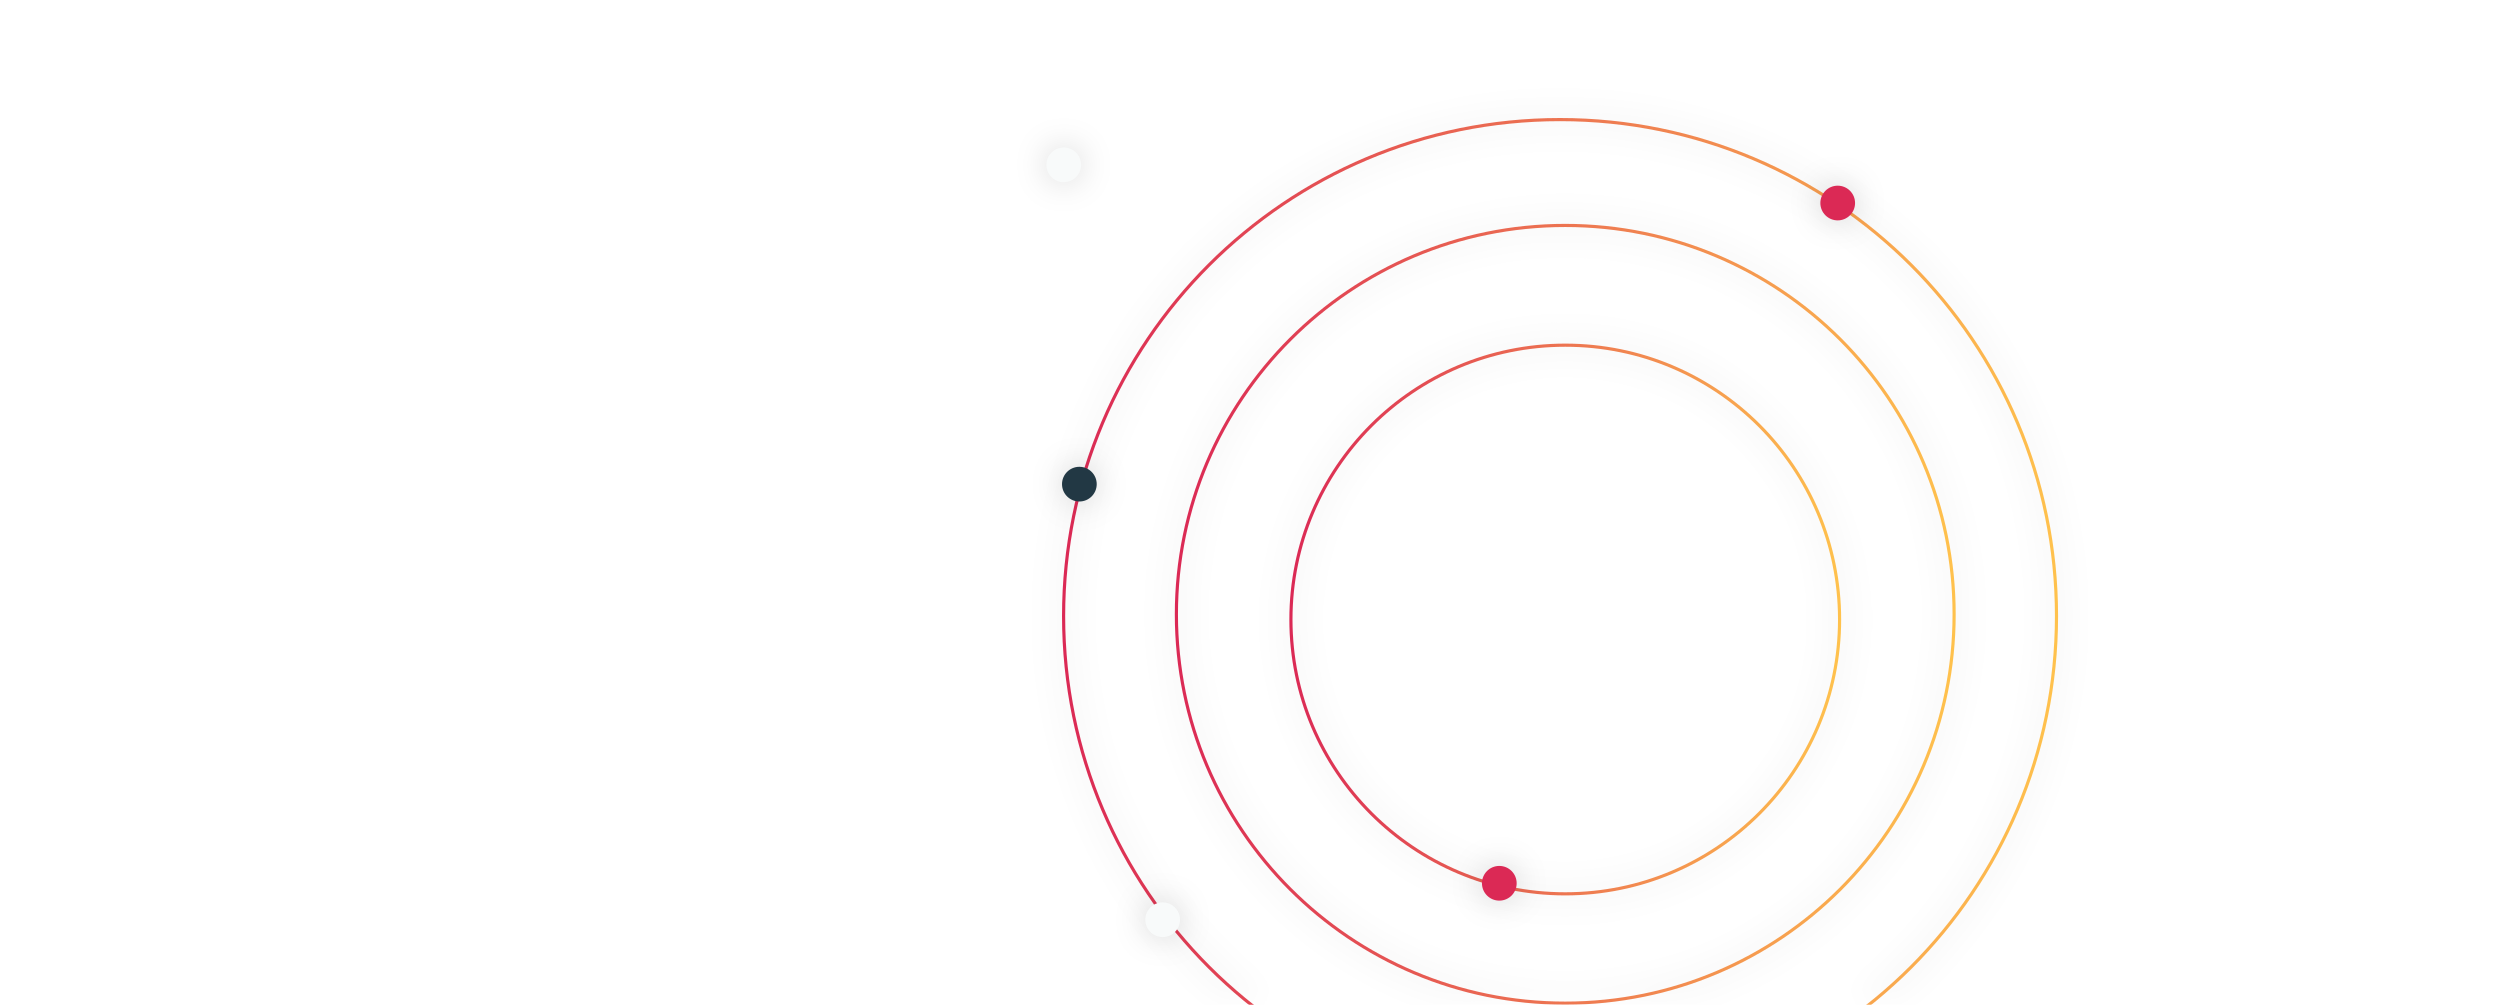
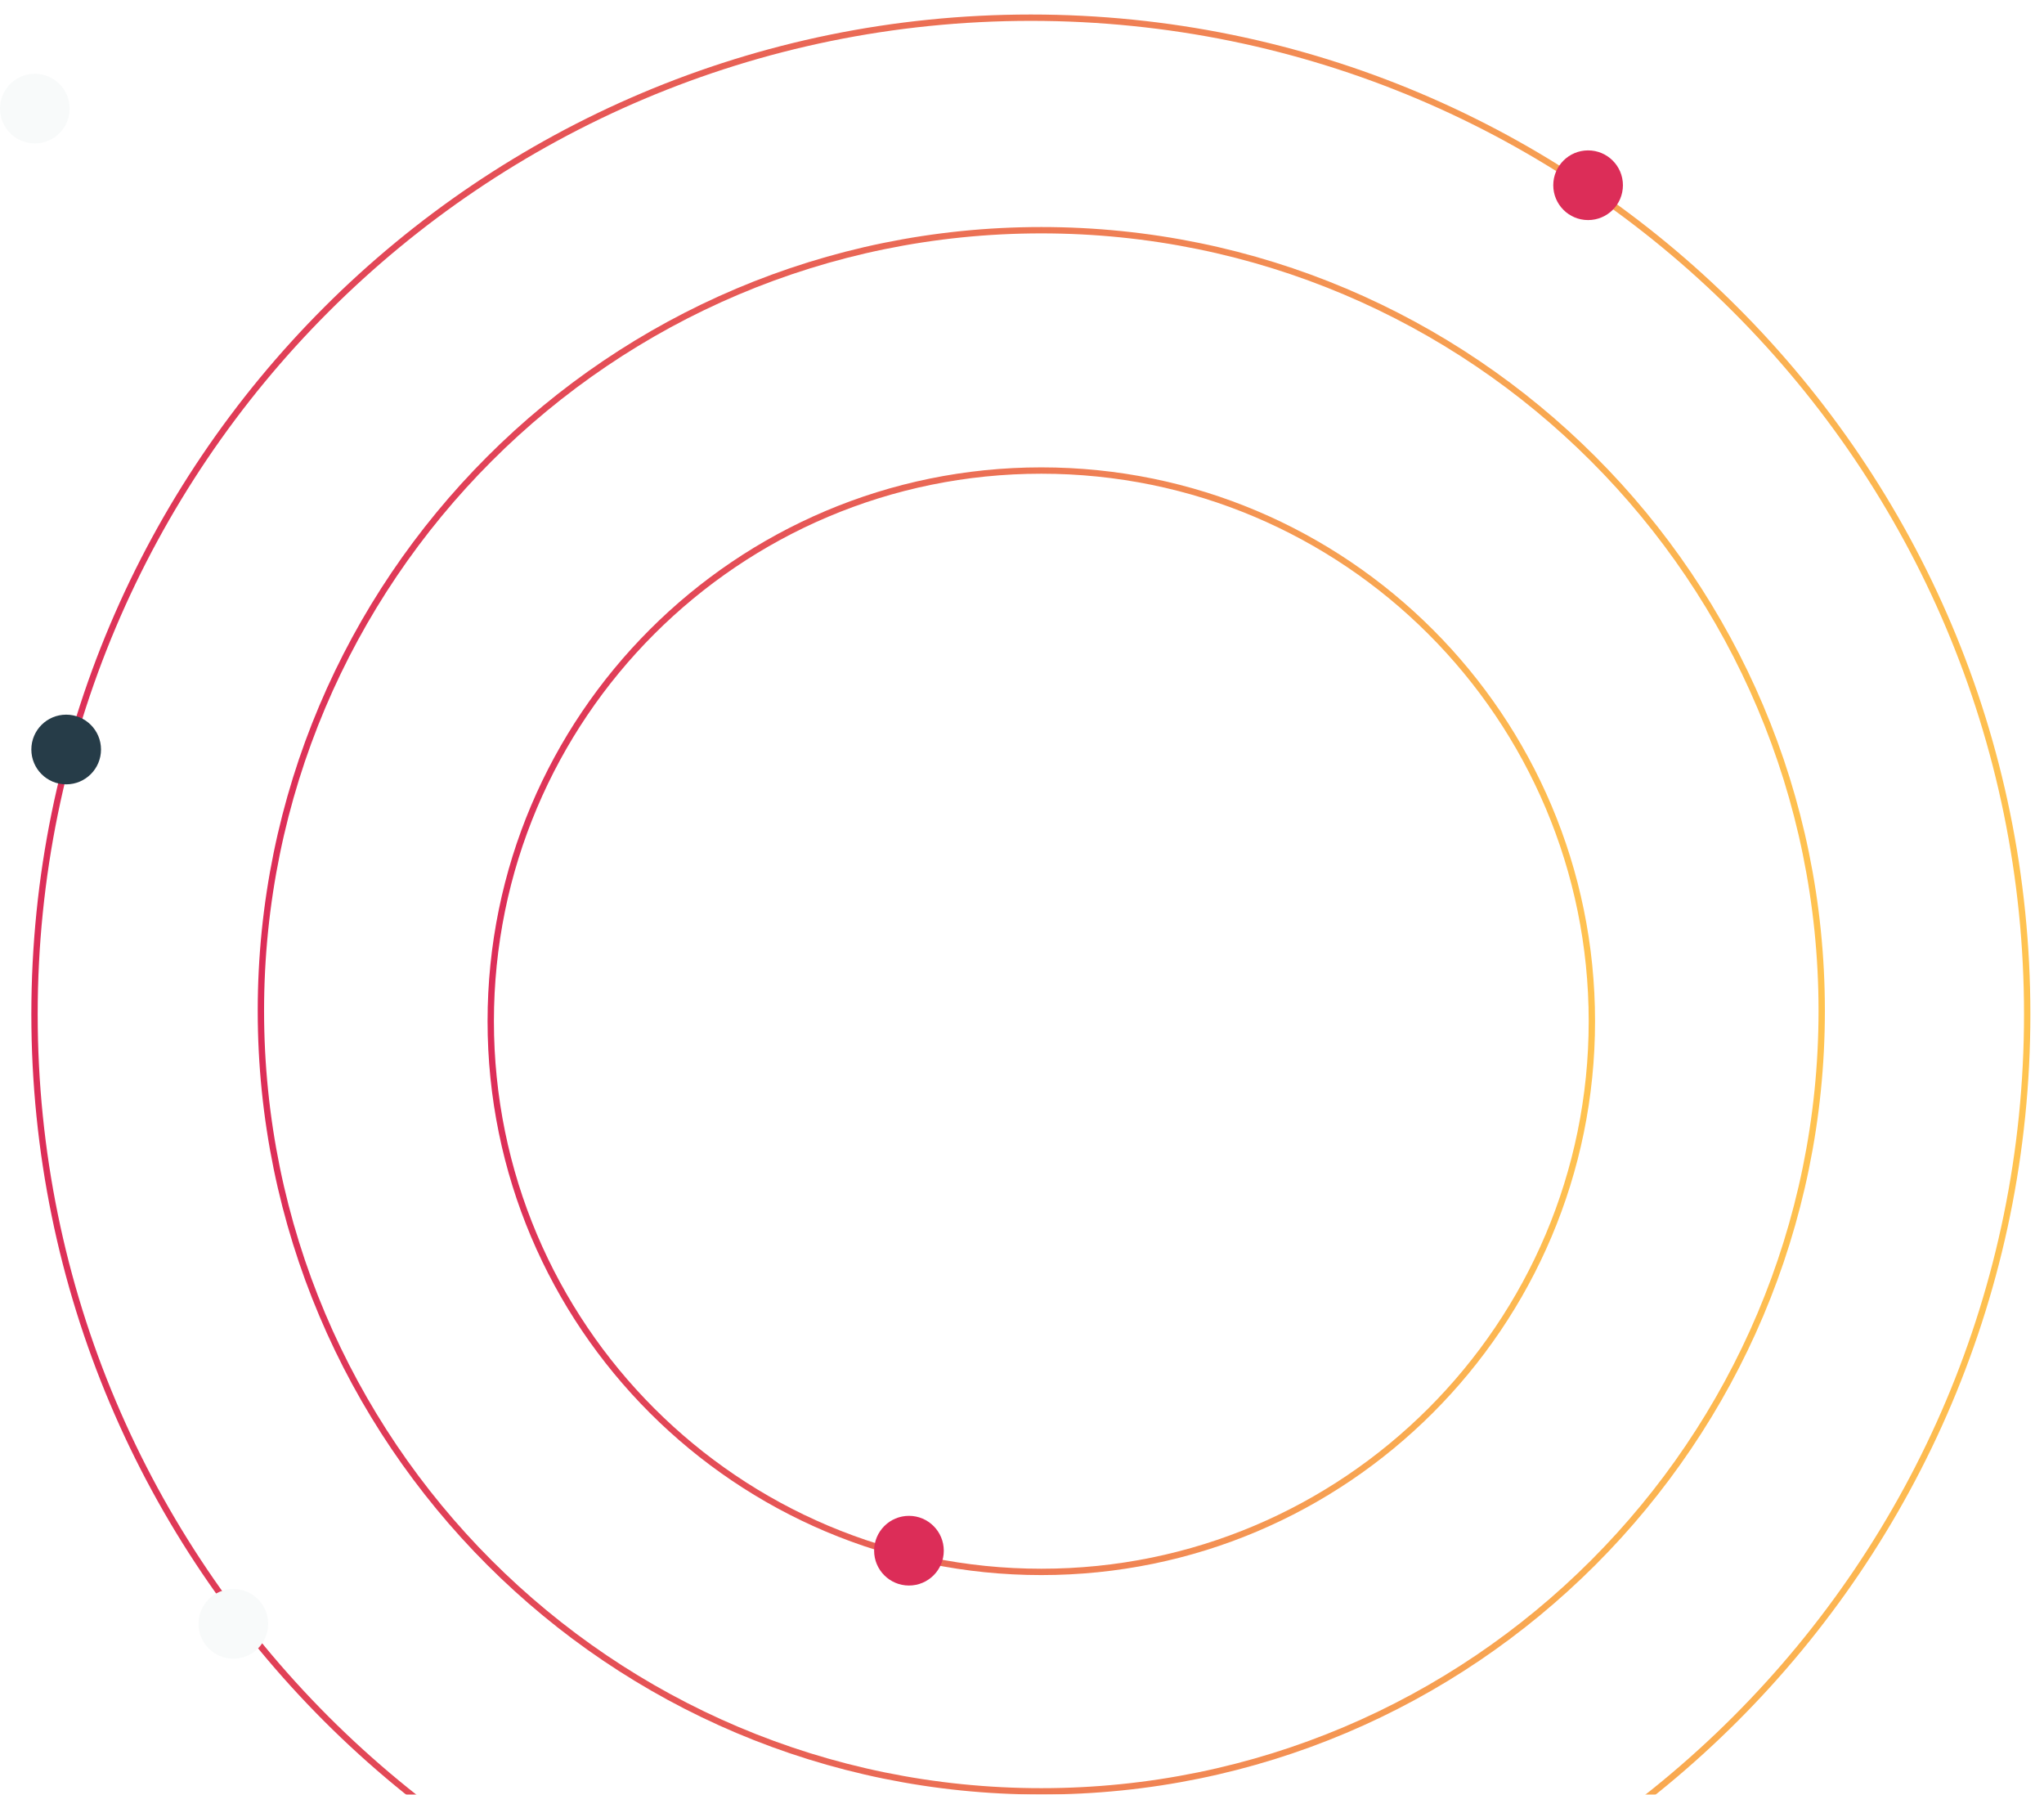
- <svg xmlns="http://www.w3.org/2000/svg" width="1580" height="635" viewBox="0 0 1580 635" fill="none">
-   <mask id="mask0" mask-type="alpha" maskUnits="userSpaceOnUse" x="0" y="0" width="1580" height="635">
-     <rect width="1579.27" height="635" fill="#F8FAFA" />
-   </mask>
-   <g mask="url(#mask0)">
-     <g filter="url(#filter0_d)">
-       <circle cx="985.95" cy="389.335" r="313.758" stroke="url(#paint0_linear)" stroke-width="2" />
-     </g>
-     <g filter="url(#filter1_d)">
-       <circle cx="682.159" cy="305.984" r="10.967" fill="#223844" />
-     </g>
-     <g filter="url(#filter2_d)">
-       <circle cx="672.288" cy="104.188" r="10.967" fill="#F8FAFA" />
-     </g>
-     <g filter="url(#filter3_d)">
-       <circle cx="734.801" cy="581.261" r="10.967" fill="#F8FAFA" />
-     </g>
-     <g filter="url(#filter4_d)">
-       <circle cx="1161.43" cy="128.316" r="10.967" fill="#DB2955" />
-     </g>
-     <g filter="url(#filter5_d)">
-       <circle cx="989.24" cy="388.238" r="245.762" stroke="url(#paint1_linear)" stroke-width="2" />
-     </g>
-     <g filter="url(#filter6_d)">
-       <circle cx="989.24" cy="391.529" r="173.378" stroke="url(#paint2_linear)" stroke-width="2" />
-     </g>
-     <g filter="url(#filter7_d)">
-       <circle cx="947.565" cy="558.23" r="10.967" fill="#DB2955" />
-     </g>
+ <svg xmlns="http://www.w3.org/2000/svg" xmlns:xlink="http://www.w3.org/1999/xlink" id="Calque_1" data-name="Calque 1" viewBox="0 0 643.68 565">
+   <defs>
+     <style>.cls-1{fill:#f8fafa;}.cls-2{mask:url(#mask);}.cls-3,.cls-6,.cls-7{fill:none;stroke-width:2px;}.cls-3{stroke:url(#Dégradé_sans_nom);}.cls-4{fill:#223844;}.cls-5{fill:#db2955;}.cls-6{stroke:url(#Dégradé_sans_nom_2);}.cls-7{stroke:url(#Dégradé_sans_nom_3);}</style>
+     <mask id="mask" x="-661.32" y="-70" width="1579.27" height="704.09" maskUnits="userSpaceOnUse">
+       <g id="mask0">
+         <rect class="cls-1" x="-661.32" y="-70" width="1579.27" height="635" />
+       </g>
+     </mask>
+     <linearGradient id="Dégradé_sans_nom" x1="639.36" y1="172.56" x2="9.9" y2="180.77" gradientTransform="matrix(1, 0, 0, -1, 0, 496)" gradientUnits="userSpaceOnUse">
+       <stop offset="0" stop-color="#ffc24d" />
+       <stop offset="1" stop-color="#db2955" />
+     </linearGradient>
+     <linearGradient id="Dégradé_sans_nom_2" x1="574.66" y1="174.54" x2="81.18" y2="180.98" xlink:href="#Dégradé_sans_nom" />
+     <linearGradient id="Dégradé_sans_nom_3" x1="502.28" y1="172.2" x2="153.56" y2="176.75" xlink:href="#Dégradé_sans_nom" />
+   </defs>
+   <g class="cls-2">
+     <circle class="cls-3" cx="324.63" cy="319.33" r="313.76" />
+     <circle class="cls-4" cx="20.84" cy="235.98" r="10.97" />
+     <circle class="cls-1" cx="10.97" cy="34.19" r="10.97" />
+     <circle class="cls-1" cx="73.48" cy="511.26" r="10.97" />
+     <circle class="cls-5" cx="500.11" cy="58.32" r="10.97" />
+     <circle class="cls-6" cx="327.92" cy="318.24" r="245.76" />
+     <circle class="cls-7" cx="327.92" cy="321.53" r="173.38" />
+     <circle class="cls-5" cx="286.24" cy="488.23" r="10.97" />
  </g>
-   <defs>
-     <filter id="filter0_d" x="651.192" y="54.577" width="669.516" height="669.516" filterUnits="userSpaceOnUse" color-interpolation-filters="sRGB">
-       <feFlood flood-opacity="0" result="BackgroundImageFix" />
-       <feColorMatrix in="SourceAlpha" type="matrix" values="0 0 0 0 0 0 0 0 0 0 0 0 0 0 0 0 0 0 127 0" />
-       <feOffset />
-       <feGaussianBlur stdDeviation="10" />
-       <feColorMatrix type="matrix" values="0 0 0 0 0 0 0 0 0 0 0 0 0 0 0 0 0 0 0.15 0" />
-       <feBlend mode="normal" in2="BackgroundImageFix" result="effect1_dropShadow" />
-       <feBlend mode="normal" in="SourceGraphic" in2="effect1_dropShadow" result="shape" />
-     </filter>
-     <filter id="filter1_d" x="651.192" y="275.017" width="61.934" height="61.934" filterUnits="userSpaceOnUse" color-interpolation-filters="sRGB">
-       <feFlood flood-opacity="0" result="BackgroundImageFix" />
-       <feColorMatrix in="SourceAlpha" type="matrix" values="0 0 0 0 0 0 0 0 0 0 0 0 0 0 0 0 0 0 127 0" />
-       <feOffset />
-       <feGaussianBlur stdDeviation="10" />
-       <feColorMatrix type="matrix" values="0 0 0 0 0 0 0 0 0 0 0 0 0 0 0 0 0 0 0.15 0" />
-       <feBlend mode="normal" in2="BackgroundImageFix" result="effect1_dropShadow" />
-       <feBlend mode="normal" in="SourceGraphic" in2="effect1_dropShadow" result="shape" />
-     </filter>
-     <filter id="filter2_d" x="641.321" y="73.221" width="61.934" height="61.934" filterUnits="userSpaceOnUse" color-interpolation-filters="sRGB">
-       <feFlood flood-opacity="0" result="BackgroundImageFix" />
-       <feColorMatrix in="SourceAlpha" type="matrix" values="0 0 0 0 0 0 0 0 0 0 0 0 0 0 0 0 0 0 127 0" />
-       <feOffset />
-       <feGaussianBlur stdDeviation="10" />
-       <feColorMatrix type="matrix" values="0 0 0 0 0 0 0 0 0 0 0 0 0 0 0 0 0 0 0.15 0" />
-       <feBlend mode="normal" in2="BackgroundImageFix" result="effect1_dropShadow" />
-       <feBlend mode="normal" in="SourceGraphic" in2="effect1_dropShadow" result="shape" />
-     </filter>
-     <filter id="filter3_d" x="703.834" y="550.294" width="61.934" height="61.934" filterUnits="userSpaceOnUse" color-interpolation-filters="sRGB">
-       <feFlood flood-opacity="0" result="BackgroundImageFix" />
-       <feColorMatrix in="SourceAlpha" type="matrix" values="0 0 0 0 0 0 0 0 0 0 0 0 0 0 0 0 0 0 127 0" />
-       <feOffset />
-       <feGaussianBlur stdDeviation="10" />
-       <feColorMatrix type="matrix" values="0 0 0 0 0 0 0 0 0 0 0 0 0 0 0 0 0 0 0.15 0" />
-       <feBlend mode="normal" in2="BackgroundImageFix" result="effect1_dropShadow" />
-       <feBlend mode="normal" in="SourceGraphic" in2="effect1_dropShadow" result="shape" />
-     </filter>
-     <filter id="filter4_d" x="1130.46" y="97.349" width="61.934" height="61.934" filterUnits="userSpaceOnUse" color-interpolation-filters="sRGB">
-       <feFlood flood-opacity="0" result="BackgroundImageFix" />
-       <feColorMatrix in="SourceAlpha" type="matrix" values="0 0 0 0 0 0 0 0 0 0 0 0 0 0 0 0 0 0 127 0" />
-       <feOffset />
-       <feGaussianBlur stdDeviation="10" />
-       <feColorMatrix type="matrix" values="0 0 0 0 0 0 0 0 0 0 0 0 0 0 0 0 0 0 0.15 0" />
-       <feBlend mode="normal" in2="BackgroundImageFix" result="effect1_dropShadow" />
-       <feBlend mode="normal" in="SourceGraphic" in2="effect1_dropShadow" result="shape" />
-     </filter>
-     <filter id="filter5_d" x="722.479" y="121.477" width="533.523" height="533.523" filterUnits="userSpaceOnUse" color-interpolation-filters="sRGB">
-       <feFlood flood-opacity="0" result="BackgroundImageFix" />
-       <feColorMatrix in="SourceAlpha" type="matrix" values="0 0 0 0 0 0 0 0 0 0 0 0 0 0 0 0 0 0 127 0" />
-       <feOffset />
-       <feGaussianBlur stdDeviation="10" />
-       <feColorMatrix type="matrix" values="0 0 0 0 0 0 0 0 0 0 0 0 0 0 0 0 0 0 0.15 0" />
-       <feBlend mode="normal" in2="BackgroundImageFix" result="effect1_dropShadow" />
-       <feBlend mode="normal" in="SourceGraphic" in2="effect1_dropShadow" result="shape" />
-     </filter>
-     <filter id="filter6_d" x="794.862" y="197.15" width="388.756" height="388.756" filterUnits="userSpaceOnUse" color-interpolation-filters="sRGB">
-       <feFlood flood-opacity="0" result="BackgroundImageFix" />
-       <feColorMatrix in="SourceAlpha" type="matrix" values="0 0 0 0 0 0 0 0 0 0 0 0 0 0 0 0 0 0 127 0" />
-       <feOffset />
-       <feGaussianBlur stdDeviation="10" />
-       <feColorMatrix type="matrix" values="0 0 0 0 0 0 0 0 0 0 0 0 0 0 0 0 0 0 0.15 0" />
-       <feBlend mode="normal" in2="BackgroundImageFix" result="effect1_dropShadow" />
-       <feBlend mode="normal" in="SourceGraphic" in2="effect1_dropShadow" result="shape" />
-     </filter>
-     <filter id="filter7_d" x="916.598" y="527.263" width="61.934" height="61.934" filterUnits="userSpaceOnUse" color-interpolation-filters="sRGB">
-       <feFlood flood-opacity="0" result="BackgroundImageFix" />
-       <feColorMatrix in="SourceAlpha" type="matrix" values="0 0 0 0 0 0 0 0 0 0 0 0 0 0 0 0 0 0 127 0" />
-       <feOffset />
-       <feGaussianBlur stdDeviation="10" />
-       <feColorMatrix type="matrix" values="0 0 0 0 0 0 0 0 0 0 0 0 0 0 0 0 0 0 0.15 0" />
-       <feBlend mode="normal" in2="BackgroundImageFix" result="effect1_dropShadow" />
-       <feBlend mode="normal" in="SourceGraphic" in2="effect1_dropShadow" result="shape" />
-     </filter>
-     <linearGradient id="paint0_linear" x1="1300.71" y1="419.442" x2="671.192" y2="411.231" gradientUnits="userSpaceOnUse">
-       <stop stop-color="#FFC24D" />
-       <stop offset="1" stop-color="#DB2955" />
-     </linearGradient>
-     <linearGradient id="paint1_linear" x1="1236" y1="411.842" x2="742.479" y2="405.404" gradientUnits="userSpaceOnUse">
-       <stop stop-color="#FFC24D" />
-       <stop offset="1" stop-color="#DB2955" />
-     </linearGradient>
-     <linearGradient id="paint2_linear" x1="1163.62" y1="408.208" x2="814.862" y2="403.659" gradientUnits="userSpaceOnUse">
-       <stop stop-color="#FFC24D" />
-       <stop offset="1" stop-color="#DB2955" />
-     </linearGradient>
-   </defs>
</svg>
